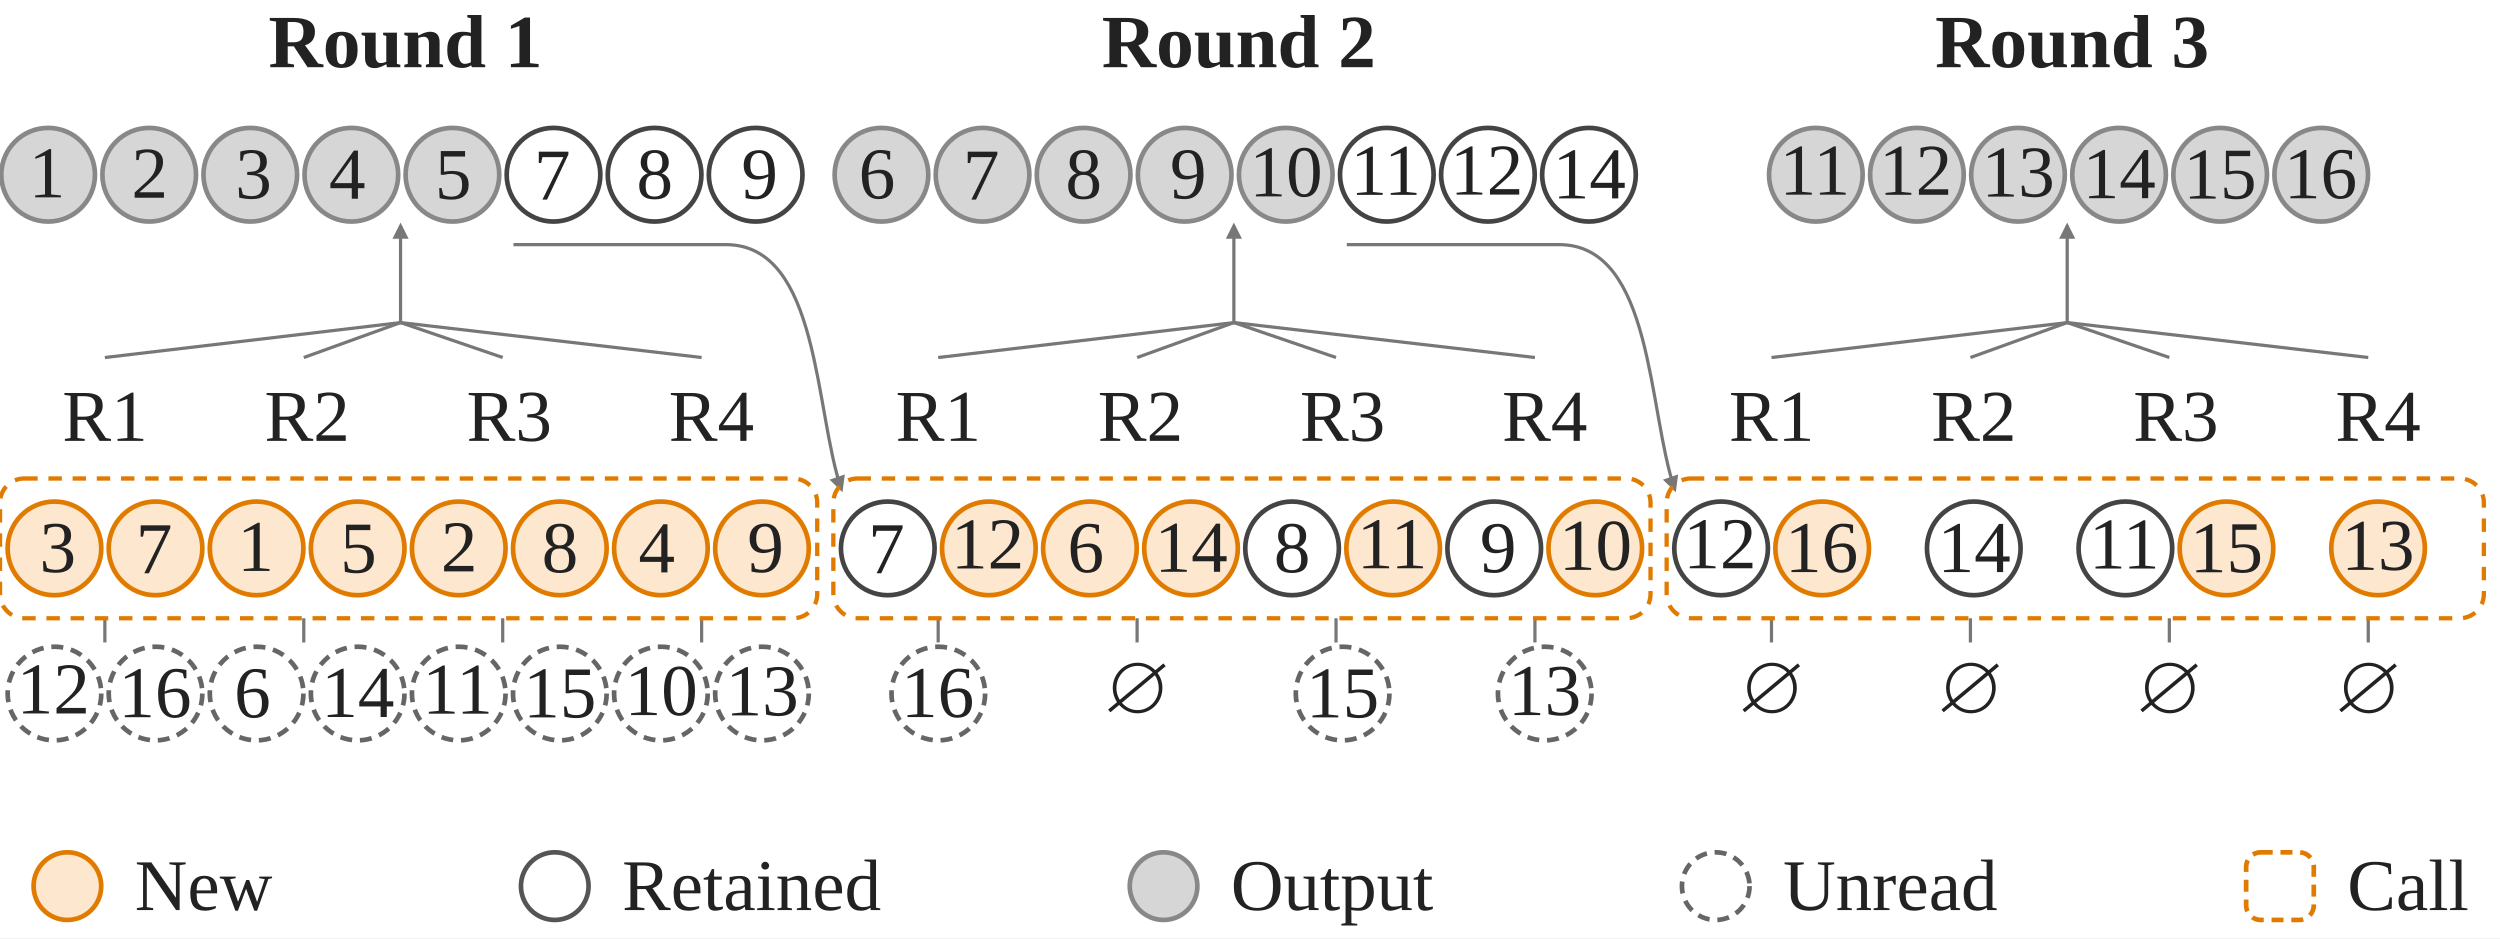
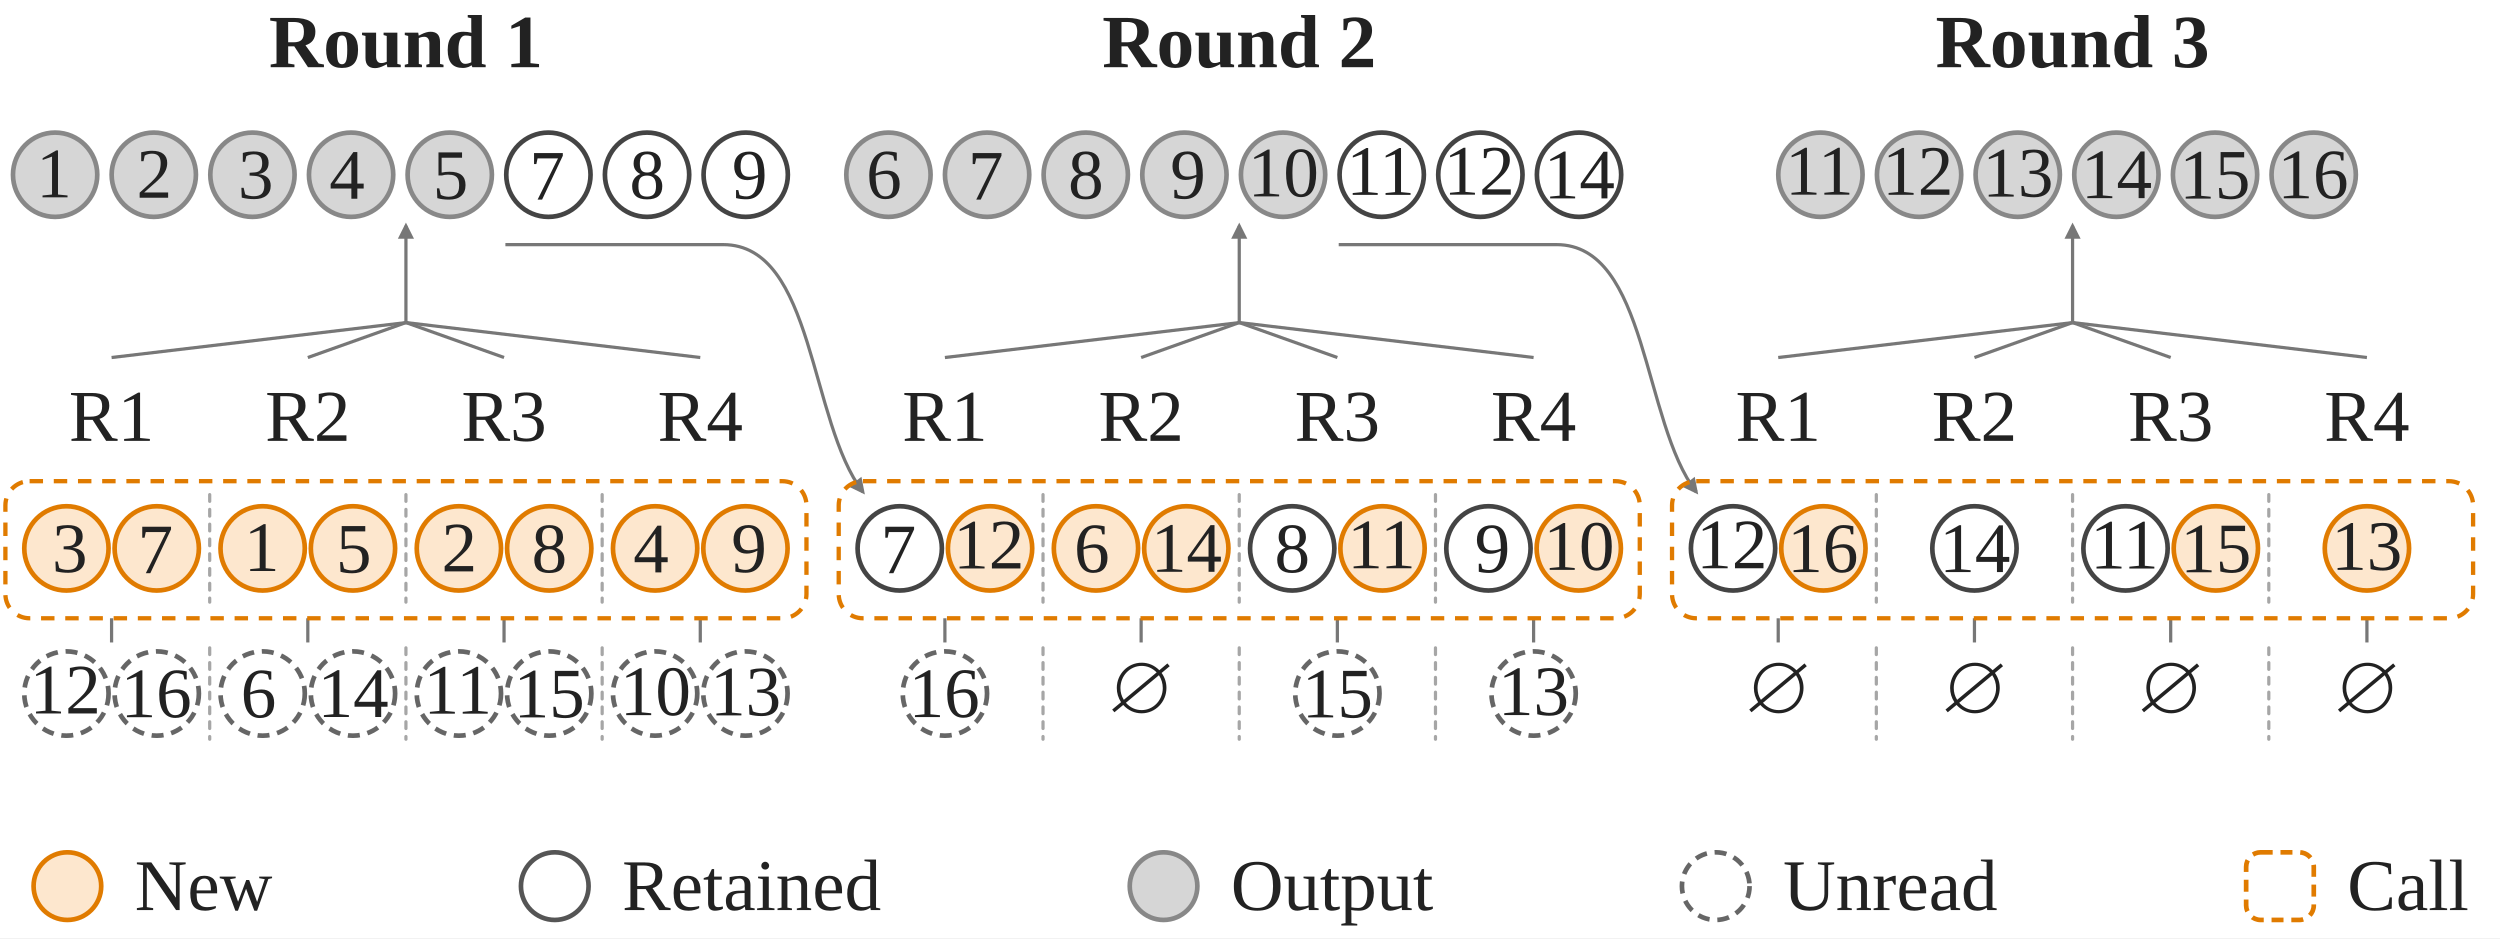
<svg xmlns="http://www.w3.org/2000/svg" width="84.754mm" height="31.805mm" viewBox="0 0 930 349">
  <defs>
    <marker id="arr" viewBox="0 0 10 10" refX="8" refY="5" markerWidth="5" markerHeight="5" orient="auto">
      <path d="M0 0L10 5L0 10Z" fill="#777" />
    </marker>
  </defs>
  <rect width="930" height="349" fill="white" />
  <g font-family="Liberation Serif,Times New Roman,serif" fill="#222" font-size="23">
-     <g id="round-1" transform="translate(0 0)">
-       <text x="150.834" y="25" text-anchor="middle" font-size="28" font-weight="bold">Round 1</text>
-       <circle fill="#D6D6D6" stroke="#888888" stroke-width="1.742" cx="17.9" cy="65.0" r="17.42" />
-       <text x="17.488" y="73.397" text-anchor="middle" font-size="27.2" fill="#222222">1</text>
-       <circle fill="#D6D6D6" stroke="#888888" stroke-width="1.742" cx="55.5" cy="65.0" r="17.42" />
-       <text x="55.688" y="73.568" text-anchor="middle" font-size="27.2" fill="#222222">2</text>
-       <circle fill="#D6D6D6" stroke="#888888" stroke-width="1.742" cx="93.1" cy="65.0" r="17.42" />
-       <text x="94.325" y="73.813" text-anchor="middle" font-size="27.2" fill="#222222">3</text>
-       <circle fill="#D6D6D6" stroke="#888888" stroke-width="1.742" cx="130.7" cy="65.0" r="17.42" />
-       <text x="129.184" y="73.938" text-anchor="middle" font-size="27.2" fill="#222222">4</text>
-       <circle fill="#D6D6D6" stroke="#888888" stroke-width="1.742" cx="168.3" cy="65.0" r="17.42" />
-       <text x="168.6" y="74" text-anchor="middle" font-size="27.2" fill="#222222">5</text>
-       <circle fill="white" stroke="#444" stroke-width="1.742" cx="205.9" cy="65.0" r="17.42" />
-       <text x="205.425" y="74.246" text-anchor="middle" font-size="27.2">7</text>
-       <circle fill="white" stroke="#444" stroke-width="1.742" cx="243.5" cy="65.0" r="17.42" />
-       <text x="243.562" y="73.905" text-anchor="middle" font-size="27.2">8</text>
-       <circle fill="white" stroke="#444" stroke-width="1.742" cx="281.1" cy="65.0" r="17.42" />
-       <text x="282.575" y="73.875" text-anchor="middle" font-size="27.2">9</text>
-       <path d="M149 120 V84" fill="none" stroke="#777" stroke-width="1.2" marker-end="url(#arr)" />
-       <path d="M149 120 L39 133" fill="none" stroke="#777" stroke-width="1.2" />
-       <path d="M149 120 L113 133" fill="none" stroke="#777" stroke-width="1.2" />
-       <path d="M149 120 L187 133" fill="none" stroke="#777" stroke-width="1.2" />
-       <path d="M149 120 L261 133" fill="none" stroke="#777" stroke-width="1.2" />
-       <text x="39.05" y="164" text-anchor="middle" font-size="27.2">R1</text>
-       <circle fill="#FDE7CE" stroke="#E07B00" stroke-width="1.742" cx="20.25" cy="204.0" r="17.42" />
-       <text x="21.501" y="212.818" text-anchor="middle" font-size="27.2">3</text>
-       <circle fill="#FDE7CE" stroke="#E07B00" stroke-width="1.742" cx="57.85" cy="204.0" r="17.42" />
-       <text x="57.325" y="213.246" text-anchor="middle" font-size="27.2">7</text>
-       <path d="M39 230 V239" fill="none" stroke="#777" stroke-width="1.2" />
-       <circle fill="#FFFFFF" stroke="#666666" stroke-width="1.742" cx="20.25" cy="258.0" r="17.42" stroke-dasharray="4.452 2.903" />
-       <text x="19.813" y="265.403" text-anchor="middle" font-size="27.2" fill="#222222">12</text>
-       <circle fill="#FFFFFF" stroke="#666666" stroke-width="1.742" cx="57.85" cy="258.0" r="17.42" stroke-dasharray="4.452 2.903" />
-       <text x="57.637" y="266.812" text-anchor="middle" font-size="27.2" fill="#222222">16</text>
-       <text x="114.25" y="164" text-anchor="middle" font-size="27.2">R2</text>
-       <circle fill="#FDE7CE" stroke="#E07B00" stroke-width="1.742" cx="95.45" cy="204.0" r="17.42" />
-       <text x="95.087" y="212.404" text-anchor="middle" font-size="27.2">1</text>
-       <circle fill="#FDE7CE" stroke="#E07B00" stroke-width="1.742" cx="133.05" cy="204.0" r="17.42" />
-       <text x="133.35" y="213" text-anchor="middle" font-size="27.2">5</text>
-       <path d="M113 230 V239" fill="none" stroke="#777" stroke-width="1.2" />
-       <circle fill="#FFFFFF" stroke="#666666" stroke-width="1.742" cx="95.45" cy="258.0" r="17.42" stroke-dasharray="4.452 2.903" />
-       <text x="93.907" y="266.854" text-anchor="middle" font-size="27.2" fill="#222222">6</text>
-       <circle fill="#FFFFFF" stroke="#666666" stroke-width="1.742" cx="133.05" cy="258.0" r="17.42" stroke-dasharray="4.452 2.903" />
-       <text x="133.112" y="266.722" text-anchor="middle" font-size="27.2" fill="#222222">14</text>
-       <text x="189.45" y="164" text-anchor="middle" font-size="27.2">R3</text>
-       <circle fill="#FDE7CE" stroke="#E07B00" stroke-width="1.742" cx="170.65" cy="204.0" r="17.42" />
-       <text x="170.8" y="212.566" text-anchor="middle" font-size="27.2">2</text>
-       <circle fill="#FDE7CE" stroke="#E07B00" stroke-width="1.742" cx="208.25" cy="204.0" r="17.42" />
-       <text x="208.312" y="212.905" text-anchor="middle" font-size="27.2">8</text>
-       <path d="M187 230 V239" fill="none" stroke="#777" stroke-width="1.2" />
-       <circle fill="#FFFFFF" stroke="#666666" stroke-width="1.742" cx="170.65" cy="258.0" r="17.42" stroke-dasharray="4.452 2.903" />
-       <text x="170.238" y="265.5" text-anchor="middle" font-size="27.2" fill="#222222">11</text>
-       <circle fill="#FFFFFF" stroke="#666666" stroke-width="1.742" cx="208.25" cy="258.0" r="17.42" stroke-dasharray="4.452 2.903" />
-       <text x="208.25" y="266.875" text-anchor="middle" font-size="27.2" fill="#222222">15</text>
-       <text x="264.65" y="164" text-anchor="middle" font-size="27.2">R4</text>
-       <circle fill="#FDE7CE" stroke="#E07B00" stroke-width="1.742" cx="245.85" cy="204.0" r="17.42" />
-       <text x="244.324" y="212.937" text-anchor="middle" font-size="27.2">4</text>
-       <circle fill="#FDE7CE" stroke="#E07B00" stroke-width="1.742" cx="283.45" cy="204.0" r="17.42" />
-       <text x="284.775" y="212.813" text-anchor="middle" font-size="27.2">9</text>
-       <path d="M261 230 V239" fill="none" stroke="#777" stroke-width="1.2" />
-       <circle fill="#FFFFFF" stroke="#666666" stroke-width="1.742" cx="245.85" cy="258.0" r="17.42" stroke-dasharray="4.452 2.903" />
-       <text x="245.965" y="266.02" text-anchor="middle" font-size="27.2" fill="#222222">10</text>
-       <circle fill="#FFFFFF" stroke="#666666" stroke-width="1.742" cx="283.45" cy="258.0" r="17.42" stroke-dasharray="4.452 2.903" />
-       <text x="283.525" y="266.125" text-anchor="middle" font-size="27.2" fill="#222222">13</text>
-       <rect x="0" y="178" width="304" height="52" rx="9" fill="none" stroke="#E07B00" stroke-width="1.6" stroke-dasharray="5 4" />
-       <path d="M191 91 H270 C305 91 303 153 313 182" fill="none" stroke="#777" stroke-width="1.2" marker-end="url(#arr)" />
-     </g>
-     <g id="round-2" transform="translate(310 0)">
-       <text x="150.834" y="25" text-anchor="middle" font-size="28" font-weight="bold">Round 2</text>
-       <circle fill="#D6D6D6" stroke="#888888" stroke-width="1.742" cx="17.9" cy="65.0" r="17.42" />
-       <text x="16.237" y="73.812" text-anchor="middle" font-size="27.2" fill="#222222">6</text>
-       <circle fill="#D6D6D6" stroke="#888888" stroke-width="1.742" cx="55.5" cy="65.0" r="17.42" />
-       <text x="55" y="74.246" text-anchor="middle" font-size="27.2" fill="#222222">7</text>
-       <circle fill="#D6D6D6" stroke="#888888" stroke-width="1.742" cx="93.1" cy="65.0" r="17.42" />
-       <text x="93.137" y="73.9" text-anchor="middle" font-size="27.2" fill="#222222">8</text>
-       <circle fill="#D6D6D6" stroke="#888888" stroke-width="1.742" cx="130.7" cy="65.0" r="17.42" />
-       <text x="132.025" y="73.813" text-anchor="middle" font-size="27.2" fill="#222222">9</text>
-       <circle fill="#D6D6D6" stroke="#888888" stroke-width="1.742" cx="168.3" cy="65.0" r="17.42" />
-       <text x="168.412" y="73.062" text-anchor="middle" font-size="27.2" fill="#222222">10</text>
-       <circle fill="white" stroke="#444" stroke-width="1.742" cx="205.9" cy="65.0" r="17.42" />
-       <text x="205.488" y="72.5" text-anchor="middle" font-size="27.2">11</text>
-       <circle fill="white" stroke="#444" stroke-width="1.742" cx="243.5" cy="65.0" r="17.42" />
-       <text x="243.063" y="72.403" text-anchor="middle" font-size="27.2">12</text>
-       <circle fill="white" stroke="#444" stroke-width="1.742" cx="281.1" cy="65.0" r="17.42" />
-       <text x="281.227" y="73.816" text-anchor="middle" font-size="27.2">14</text>
-       <path d="M149 120 V84" fill="none" stroke="#777" stroke-width="1.2" marker-end="url(#arr)" />
-       <path d="M149 120 L39 133" fill="none" stroke="#777" stroke-width="1.2" />
-       <path d="M149 120 L113 133" fill="none" stroke="#777" stroke-width="1.2" />
-       <path d="M149 120 L187 133" fill="none" stroke="#777" stroke-width="1.2" />
-       <path d="M149 120 L261 133" fill="none" stroke="#777" stroke-width="1.2" />
-       <text x="39.05" y="164" text-anchor="middle" font-size="27.2">R1</text>
-       <circle fill="white" stroke="#444" stroke-width="1.742" cx="20.25" cy="204.0" r="17.42" />
-       <text x="19.75" y="213.246" text-anchor="middle" font-size="27.2">7</text>
-       <circle fill="#FDE7CE" stroke="#E07B00" stroke-width="1.742" cx="57.85" cy="204.0" r="17.42" />
-       <text x="57.387" y="211.466" text-anchor="middle" font-size="27.2">12</text>
-       <path d="M39 230 V239" fill="none" stroke="#777" stroke-width="1.2" />
-       <circle fill="#FFFFFF" stroke="#666666" stroke-width="1.742" cx="39.05" cy="258.0" r="17.42" stroke-dasharray="4.452 2.903" />
-       <text x="38.788" y="266.75" text-anchor="middle" font-size="27.2" fill="#222222">16</text>
-       <text x="114.25" y="164" text-anchor="middle" font-size="27.2">R2</text>
-       <circle fill="#FDE7CE" stroke="#E07B00" stroke-width="1.742" cx="95.45" cy="204.0" r="17.42" />
-       <text x="93.907" y="212.854" text-anchor="middle" font-size="27.2">6</text>
-       <circle fill="#FDE7CE" stroke="#E07B00" stroke-width="1.742" cx="133.05" cy="204.0" r="17.42" />
-       <text x="133.112" y="212.722" text-anchor="middle" font-size="27.2">14</text>
-       <path d="M113 230 V239" fill="none" stroke="#777" stroke-width="1.2" />
-       <text x="113" y="265" text-anchor="middle" font-size="27.2">∅</text>
-       <text x="189.45" y="164" text-anchor="middle" font-size="27.2">R3</text>
-       <circle fill="white" stroke="#444" stroke-width="1.742" cx="170.65" cy="204.0" r="17.42" />
-       <text x="170.675" y="212.893" text-anchor="middle" font-size="27.2">8</text>
-       <circle fill="#FDE7CE" stroke="#E07B00" stroke-width="1.742" cx="208.25" cy="204.0" r="17.42" />
-       <text x="207.875" y="211.408" text-anchor="middle" font-size="27.2">11</text>
-       <path d="M187 230 V239" fill="none" stroke="#777" stroke-width="1.2" />
-       <circle fill="#FFFFFF" stroke="#666666" stroke-width="1.742" cx="189.45" cy="258.0" r="17.42" stroke-dasharray="4.452 2.903" />
-       <text x="189.463" y="266.875" text-anchor="middle" font-size="27.2" fill="#222222">15</text>
-       <text x="264.65" y="164" text-anchor="middle" font-size="27.2">R4</text>
-       <circle fill="white" stroke="#444" stroke-width="1.742" cx="245.85" cy="204.0" r="17.42" />
-       <text x="247.325" y="212.875" text-anchor="middle" font-size="27.2">9</text>
-       <circle fill="#FDE7CE" stroke="#E07B00" stroke-width="1.742" cx="283.45" cy="204.0" r="17.42" />
-       <text x="283.525" y="212" text-anchor="middle" font-size="27.2">10</text>
-       <path d="M261 230 V239" fill="none" stroke="#777" stroke-width="1.2" />
-       <circle fill="#FFFFFF" stroke="#666666" stroke-width="1.742" cx="264.65" cy="258.0" r="17.42" stroke-dasharray="4.452 2.903" />
-       <text x="264.613" y="266" text-anchor="middle" font-size="27.2" fill="#222222">13</text>
-       <rect x="0" y="178" width="304" height="52" rx="9" fill="none" stroke="#E07B00" stroke-width="1.6" stroke-dasharray="5 4" />
-       <path d="M191 91 H270 C305 91 303 153 313 182" fill="none" stroke="#777" stroke-width="1.2" marker-end="url(#arr)" />
-     </g>
-     <g id="round-3" transform="translate(620 0)">
-       <text x="150.834" y="25" text-anchor="middle" font-size="28" font-weight="bold">Round 3</text>
-       <circle fill="#D6D6D6" stroke="#888888" stroke-width="1.742" cx="55.5" cy="65.0" r="17.42" />
-       <text x="55.125" y="72.408" text-anchor="middle" font-size="27.2" fill="#222222">11</text>
-       <circle fill="#D6D6D6" stroke="#888888" stroke-width="1.742" cx="93.1" cy="65.0" r="17.42" />
-       <text x="92.638" y="72.466" text-anchor="middle" font-size="27.2" fill="#222222">12</text>
-       <circle fill="#D6D6D6" stroke="#888888" stroke-width="1.742" cx="130.7" cy="65.0" r="17.42" />
-       <text x="130.775" y="73.125" text-anchor="middle" font-size="27.2" fill="#222222">13</text>
-       <circle fill="#D6D6D6" stroke="#888888" stroke-width="1.742" cx="168.3" cy="65.0" r="17.42" />
-       <text x="168.362" y="73.722" text-anchor="middle" font-size="27.2" fill="#222222">14</text>
-       <circle fill="#D6D6D6" stroke="#888888" stroke-width="1.742" cx="205.9" cy="65.0" r="17.42" />
-       <text x="205.862" y="73.875" text-anchor="middle" font-size="27.2" fill="#222222">15</text>
-       <circle fill="#D6D6D6" stroke="#888888" stroke-width="1.742" cx="243.5" cy="65.0" r="17.42" />
-       <text x="243.25" y="73.75" text-anchor="middle" font-size="27.2" fill="#222222">16</text>
-       <path d="M149 120 V84" fill="none" stroke="#777" stroke-width="1.2" marker-end="url(#arr)" />
-       <path d="M149 120 L39 133" fill="none" stroke="#777" stroke-width="1.2" />
-       <path d="M149 120 L113 133" fill="none" stroke="#777" stroke-width="1.2" />
-       <path d="M149 120 L187 133" fill="none" stroke="#777" stroke-width="1.2" />
-       <path d="M149 120 L261 133" fill="none" stroke="#777" stroke-width="1.2" />
-       <text x="39.05" y="164" text-anchor="middle" font-size="27.2">R1</text>
-       <circle fill="white" stroke="#444" stroke-width="1.742" cx="20.25" cy="204.0" r="17.42" />
-       <text x="19.813" y="211.403" text-anchor="middle" font-size="27.2">12</text>
-       <circle fill="#FDE7CE" stroke="#E07B00" stroke-width="1.742" cx="57.85" cy="204.0" r="17.42" />
-       <text x="57.637" y="212.812" text-anchor="middle" font-size="27.2">16</text>
-       <path d="M39 230 V239" fill="none" stroke="#777" stroke-width="1.2" />
-       <text x="39" y="265" text-anchor="middle" font-size="27.2">∅</text>
-       <text x="114.25" y="164" text-anchor="middle" font-size="27.2">R2</text>
-       <circle fill="white" stroke="#444" stroke-width="1.742" cx="114.25" cy="204.0" r="17.42" />
-       <text x="114.402" y="212.816" text-anchor="middle" font-size="27.2">14</text>
-       <path d="M113 230 V239" fill="none" stroke="#777" stroke-width="1.2" />
-       <text x="113" y="265" text-anchor="middle" font-size="27.2">∅</text>
-       <text x="189.45" y="164" text-anchor="middle" font-size="27.2">R3</text>
-       <circle fill="white" stroke="#444" stroke-width="1.742" cx="170.65" cy="204.0" r="17.42" />
-       <text x="170.238" y="211.5" text-anchor="middle" font-size="27.2">11</text>
-       <circle fill="#FDE7CE" stroke="#E07B00" stroke-width="1.742" cx="208.25" cy="204.0" r="17.42" />
-       <text x="208.25" y="212.875" text-anchor="middle" font-size="27.2">15</text>
-       <path d="M187 230 V239" fill="none" stroke="#777" stroke-width="1.2" />
-       <text x="187" y="265" text-anchor="middle" font-size="27.2">∅</text>
-       <text x="264.65" y="164" text-anchor="middle" font-size="27.2">R4</text>
-       <circle fill="#FDE7CE" stroke="#E07B00" stroke-width="1.742" cx="264.65" cy="204.0" r="17.42" />
-       <text x="264.612" y="212" text-anchor="middle" font-size="27.2">13</text>
-       <path d="M261 230 V239" fill="none" stroke="#777" stroke-width="1.2" />
-       <text x="261" y="265" text-anchor="middle" font-size="27.2">∅</text>
-       <rect x="0" y="178" width="304" height="52" rx="9" fill="none" stroke="#E07B00" stroke-width="1.6" stroke-dasharray="5 4" />
+     <g id="round-1" transform="translate(4 0)">
+       <text x="147" y="25" text-anchor="middle" font-size="28" font-weight="bold">Round 1</text>
+       <circle fill="#D6D6D6" stroke="#888888" stroke-width="1.742" cx="16.5" cy="65.0" r="15.678" />
+       <text x="16.087" y="73.397" text-anchor="middle" font-size="26.4" fill="#222222">1</text>
+       <circle fill="#D6D6D6" stroke="#888888" stroke-width="1.742" cx="53.2" cy="65.0" r="15.678" />
+       <text x="53.388" y="73.568" text-anchor="middle" font-size="26.4" fill="#222222">2</text>
+       <circle fill="#D6D6D6" stroke="#888888" stroke-width="1.742" cx="89.9" cy="65.0" r="15.678" />
+       <text x="91.125" y="73.813" text-anchor="middle" font-size="26.4" fill="#222222">3</text>
+       <circle fill="#D6D6D6" stroke="#888888" stroke-width="1.742" cx="126.6" cy="65.0" r="15.678" />
+       <text x="125.084" y="73.938" text-anchor="middle" font-size="26.4" fill="#222222">4</text>
+       <circle fill="#D6D6D6" stroke="#888888" stroke-width="1.742" cx="163.3" cy="65.0" r="15.678" />
+       <text x="163.6" y="74" text-anchor="middle" font-size="26.4" fill="#222222">5</text>
+       <circle fill="white" stroke="#444" stroke-width="1.742" cx="200" cy="65.0" r="15.678" />
+       <text x="199.525" y="74.246" text-anchor="middle" font-size="26.4">7</text>
+       <circle fill="white" stroke="#444" stroke-width="1.742" cx="236.7" cy="65.0" r="15.678" />
+       <text x="236.762" y="73.905" text-anchor="middle" font-size="26.4">8</text>
+       <circle fill="white" stroke="#444" stroke-width="1.742" cx="273.4" cy="65.0" r="15.678" />
+       <text x="274.875" y="73.875" text-anchor="middle" font-size="26.4">9</text>
+       <path d="M147 120 V84" fill="none" stroke="#777" stroke-width="1.2" marker-end="url(#arr)" />
+       <path d="M147 120 L37.5 133" fill="none" stroke="#777" stroke-width="1.2" />
+       <path d="M147 120 L110.5 133" fill="none" stroke="#777" stroke-width="1.2" />
+       <path d="M147 120 L183.5 133" fill="none" stroke="#777" stroke-width="1.2" />
+       <path d="M147 120 L256.5 133" fill="none" stroke="#777" stroke-width="1.2" />
+       <text x="37.5" y="164" text-anchor="middle" font-size="27.2">R1</text>
+       <circle fill="#FDE7CE" stroke="#E07B00" stroke-width="1.742" cx="20.7" cy="204.0" r="15.678" />
+       <text x="21.951" y="212.818" text-anchor="middle" font-size="26.4">3</text>
+       <circle fill="#FDE7CE" stroke="#E07B00" stroke-width="1.742" cx="54.3" cy="204.0" r="15.678" />
+       <text x="53.775" y="213.246" text-anchor="middle" font-size="26.4">7</text>
+       <path d="M37.5 230 V239" fill="none" stroke="#777" stroke-width="1.2" />
+       <circle fill="#FFFFFF" stroke="#666666" stroke-width="1.742" cx="20.7" cy="258.0" r="15.678" stroke-dasharray="4.452 2.903" />
+       <text x="20.262" y="265.403" text-anchor="middle" font-size="26.4" fill="#222222">12</text>
+       <circle fill="#FFFFFF" stroke="#666666" stroke-width="1.742" cx="54.3" cy="258.0" r="15.678" stroke-dasharray="4.452 2.903" />
+       <text x="54.087" y="266.812" text-anchor="middle" font-size="26.4" fill="#222222">16</text>
+       <text x="110.5" y="164" text-anchor="middle" font-size="27.2">R2</text>
+       <circle fill="#FDE7CE" stroke="#E07B00" stroke-width="1.742" cx="93.7" cy="204.0" r="15.678" />
+       <text x="93.338" y="212.404" text-anchor="middle" font-size="26.4">1</text>
+       <circle fill="#FDE7CE" stroke="#E07B00" stroke-width="1.742" cx="127.3" cy="204.0" r="15.678" />
+       <text x="127.6" y="213" text-anchor="middle" font-size="26.4">5</text>
+       <path d="M110.5 230 V239" fill="none" stroke="#777" stroke-width="1.2" />
+       <circle fill="#FFFFFF" stroke="#666666" stroke-width="1.742" cx="93.7" cy="258.0" r="15.678" stroke-dasharray="4.452 2.903" />
+       <text x="92.157" y="266.854" text-anchor="middle" font-size="26.4" fill="#222222">6</text>
+       <circle fill="#FFFFFF" stroke="#666666" stroke-width="1.742" cx="127.3" cy="258.0" r="15.678" stroke-dasharray="4.452 2.903" />
+       <text x="127.362" y="266.722" text-anchor="middle" font-size="26.4" fill="#222222">14</text>
+       <text x="183.5" y="164" text-anchor="middle" font-size="27.2">R3</text>
+       <circle fill="#FDE7CE" stroke="#E07B00" stroke-width="1.742" cx="166.7" cy="204.0" r="15.678" />
+       <text x="166.85" y="212.566" text-anchor="middle" font-size="26.4">2</text>
+       <circle fill="#FDE7CE" stroke="#E07B00" stroke-width="1.742" cx="200.3" cy="204.0" r="15.678" />
+       <text x="200.363" y="212.905" text-anchor="middle" font-size="26.4">8</text>
+       <path d="M183.5 230 V239" fill="none" stroke="#777" stroke-width="1.2" />
+       <circle fill="#FFFFFF" stroke="#666666" stroke-width="1.742" cx="166.7" cy="258.0" r="15.678" stroke-dasharray="4.452 2.903" />
+       <text x="166.287" y="265.5" text-anchor="middle" font-size="26.4" fill="#222222">11</text>
+       <circle fill="#FFFFFF" stroke="#666666" stroke-width="1.742" cx="200.3" cy="258.0" r="15.678" stroke-dasharray="4.452 2.903" />
+       <text x="200.3" y="266.875" text-anchor="middle" font-size="26.4" fill="#222222">15</text>
+       <text x="256.5" y="164" text-anchor="middle" font-size="27.2">R4</text>
+       <circle fill="#FDE7CE" stroke="#E07B00" stroke-width="1.742" cx="239.7" cy="204.0" r="15.678" />
+       <text x="238.174" y="212.937" text-anchor="middle" font-size="26.4">4</text>
+       <circle fill="#FDE7CE" stroke="#E07B00" stroke-width="1.742" cx="273.3" cy="204.0" r="15.678" />
+       <text x="274.625" y="212.813" text-anchor="middle" font-size="26.4">9</text>
+       <path d="M256.5 230 V239" fill="none" stroke="#777" stroke-width="1.2" />
+       <circle fill="#FFFFFF" stroke="#666666" stroke-width="1.742" cx="239.7" cy="258.0" r="15.678" stroke-dasharray="4.452 2.903" />
+       <text x="239.815" y="266.02" text-anchor="middle" font-size="26.4" fill="#222222">10</text>
+       <circle fill="#FFFFFF" stroke="#666666" stroke-width="1.742" cx="273.3" cy="258.0" r="15.678" stroke-dasharray="4.452 2.903" />
+       <text x="273.375" y="266.125" text-anchor="middle" font-size="26.4" fill="#222222">13</text>
+       <rect x="-2" y="179" width="298" height="51" rx="9" fill="none" stroke="#E07B00" stroke-width="1.6" stroke-dasharray="5 4" />
+       <path d="M184 91 H265 C299 91 297 157 317 183" fill="none" stroke="#777" stroke-width="1.2" marker-end="url(#arr)" />
+       <path d="M74 184V224" fill="none" stroke="#A6A6A6" stroke-width="1.2" stroke-dasharray="2.5 3" stroke-linecap="round" />
+       <path d="M74 241V275" fill="none" stroke="#A6A6A6" stroke-width="1.2" stroke-dasharray="2.5 3" stroke-linecap="round" />
+       <path d="M147 184V224" fill="none" stroke="#A6A6A6" stroke-width="1.2" stroke-dasharray="2.5 3" stroke-linecap="round" />
+       <path d="M147 241V275" fill="none" stroke="#A6A6A6" stroke-width="1.2" stroke-dasharray="2.5 3" stroke-linecap="round" />
+       <path d="M220 184V224" fill="none" stroke="#A6A6A6" stroke-width="1.2" stroke-dasharray="2.5 3" stroke-linecap="round" />
+       <path d="M220 241V275" fill="none" stroke="#A6A6A6" stroke-width="1.2" stroke-dasharray="2.5 3" stroke-linecap="round" />
+     </g>
+     <g id="round-2" transform="translate(314 0)">
+       <text x="147" y="25" text-anchor="middle" font-size="28" font-weight="bold">Round 2</text>
+       <circle fill="#D6D6D6" stroke="#888888" stroke-width="1.742" cx="16.5" cy="65.0" r="15.678" />
+       <text x="14.838" y="73.812" text-anchor="middle" font-size="26.4" fill="#222222">6</text>
+       <circle fill="#D6D6D6" stroke="#888888" stroke-width="1.742" cx="53.2" cy="65.0" r="15.678" />
+       <text x="52.7" y="74.246" text-anchor="middle" font-size="26.4" fill="#222222">7</text>
+       <circle fill="#D6D6D6" stroke="#888888" stroke-width="1.742" cx="89.9" cy="65.0" r="15.678" />
+       <text x="89.938" y="73.9" text-anchor="middle" font-size="26.4" fill="#222222">8</text>
+       <circle fill="#D6D6D6" stroke="#888888" stroke-width="1.742" cx="126.6" cy="65.0" r="15.678" />
+       <text x="127.925" y="73.813" text-anchor="middle" font-size="26.4" fill="#222222">9</text>
+       <circle fill="#D6D6D6" stroke="#888888" stroke-width="1.742" cx="163.3" cy="65.0" r="15.678" />
+       <text x="163.412" y="73.062" text-anchor="middle" font-size="26.4" fill="#222222">10</text>
+       <circle fill="white" stroke="#444" stroke-width="1.742" cx="200" cy="65.0" r="15.678" />
+       <text x="199.588" y="72.5" text-anchor="middle" font-size="26.4">11</text>
+       <circle fill="white" stroke="#444" stroke-width="1.742" cx="236.7" cy="65.0" r="15.678" />
+       <text x="236.262" y="72.403" text-anchor="middle" font-size="26.4">12</text>
+       <circle fill="white" stroke="#444" stroke-width="1.742" cx="273.4" cy="65.0" r="15.678" />
+       <text x="273.527" y="73.816" text-anchor="middle" font-size="26.4">14</text>
+       <path d="M147 120 V84" fill="none" stroke="#777" stroke-width="1.2" marker-end="url(#arr)" />
+       <path d="M147 120 L37.5 133" fill="none" stroke="#777" stroke-width="1.2" />
+       <path d="M147 120 L110.5 133" fill="none" stroke="#777" stroke-width="1.2" />
+       <path d="M147 120 L183.5 133" fill="none" stroke="#777" stroke-width="1.2" />
+       <path d="M147 120 L256.5 133" fill="none" stroke="#777" stroke-width="1.2" />
+       <text x="37.5" y="164" text-anchor="middle" font-size="27.2">R1</text>
+       <circle fill="white" stroke="#444" stroke-width="1.742" cx="20.7" cy="204.0" r="15.678" />
+       <text x="20.2" y="213.246" text-anchor="middle" font-size="26.4">7</text>
+       <circle fill="#FDE7CE" stroke="#E07B00" stroke-width="1.742" cx="54.3" cy="204.0" r="15.678" />
+       <text x="53.837" y="211.466" text-anchor="middle" font-size="26.4">12</text>
+       <path d="M37.5 230 V239" fill="none" stroke="#777" stroke-width="1.2" />
+       <circle fill="#FFFFFF" stroke="#666666" stroke-width="1.742" cx="37.5" cy="258.0" r="15.678" stroke-dasharray="4.452 2.903" />
+       <text x="37.237" y="266.75" text-anchor="middle" font-size="26.4" fill="#222222">16</text>
+       <text x="110.5" y="164" text-anchor="middle" font-size="27.2">R2</text>
+       <circle fill="#FDE7CE" stroke="#E07B00" stroke-width="1.742" cx="93.7" cy="204.0" r="15.678" />
+       <text x="92.157" y="212.854" text-anchor="middle" font-size="26.4">6</text>
+       <circle fill="#FDE7CE" stroke="#E07B00" stroke-width="1.742" cx="127.3" cy="204.0" r="15.678" />
+       <text x="127.362" y="212.722" text-anchor="middle" font-size="26.4">14</text>
+       <path d="M110.5 230 V239" fill="none" stroke="#777" stroke-width="1.2" />
+       <text x="110.5" y="265" text-anchor="middle" font-size="27.2">∅</text>
+       <text x="183.5" y="164" text-anchor="middle" font-size="27.2">R3</text>
+       <circle fill="white" stroke="#444" stroke-width="1.742" cx="166.7" cy="204.0" r="15.678" />
+       <text x="166.725" y="212.893" text-anchor="middle" font-size="26.4">8</text>
+       <circle fill="#FDE7CE" stroke="#E07B00" stroke-width="1.742" cx="200.3" cy="204.0" r="15.678" />
+       <text x="199.925" y="211.408" text-anchor="middle" font-size="26.4">11</text>
+       <path d="M183.5 230 V239" fill="none" stroke="#777" stroke-width="1.2" />
+       <circle fill="#FFFFFF" stroke="#666666" stroke-width="1.742" cx="183.5" cy="258.0" r="15.678" stroke-dasharray="4.452 2.903" />
+       <text x="183.512" y="266.875" text-anchor="middle" font-size="26.4" fill="#222222">15</text>
+       <text x="256.5" y="164" text-anchor="middle" font-size="27.2">R4</text>
+       <circle fill="white" stroke="#444" stroke-width="1.742" cx="239.7" cy="204.0" r="15.678" />
+       <text x="241.175" y="212.875" text-anchor="middle" font-size="26.4">9</text>
+       <circle fill="#FDE7CE" stroke="#E07B00" stroke-width="1.742" cx="273.3" cy="204.0" r="15.678" />
+       <text x="273.375" y="212" text-anchor="middle" font-size="26.4">10</text>
+       <path d="M256.5 230 V239" fill="none" stroke="#777" stroke-width="1.2" />
+       <circle fill="#FFFFFF" stroke="#666666" stroke-width="1.742" cx="256.5" cy="258.0" r="15.678" stroke-dasharray="4.452 2.903" />
+       <text x="256.462" y="266" text-anchor="middle" font-size="26.4" fill="#222222">13</text>
+       <rect x="-2" y="179" width="298" height="51" rx="9" fill="none" stroke="#E07B00" stroke-width="1.6" stroke-dasharray="5 4" />
+       <path d="M184 91 H265 C299 91 297 157 317 183" fill="none" stroke="#777" stroke-width="1.2" marker-end="url(#arr)" />
+       <path d="M74 184V224" fill="none" stroke="#A6A6A6" stroke-width="1.2" stroke-dasharray="2.5 3" stroke-linecap="round" />
+       <path d="M74 241V275" fill="none" stroke="#A6A6A6" stroke-width="1.2" stroke-dasharray="2.5 3" stroke-linecap="round" />
+       <path d="M147 184V224" fill="none" stroke="#A6A6A6" stroke-width="1.2" stroke-dasharray="2.5 3" stroke-linecap="round" />
+       <path d="M147 241V275" fill="none" stroke="#A6A6A6" stroke-width="1.2" stroke-dasharray="2.5 3" stroke-linecap="round" />
+       <path d="M220 184V224" fill="none" stroke="#A6A6A6" stroke-width="1.2" stroke-dasharray="2.5 3" stroke-linecap="round" />
+       <path d="M220 241V275" fill="none" stroke="#A6A6A6" stroke-width="1.2" stroke-dasharray="2.5 3" stroke-linecap="round" />
+     </g>
+     <g id="round-3" transform="translate(624 0)">
+       <text x="147" y="25" text-anchor="middle" font-size="28" font-weight="bold">Round 3</text>
+       <circle fill="#D6D6D6" stroke="#888888" stroke-width="1.742" cx="53.2" cy="65.0" r="15.678" />
+       <text x="52.825" y="72.408" text-anchor="middle" font-size="26.4" fill="#222222">11</text>
+       <circle fill="#D6D6D6" stroke="#888888" stroke-width="1.742" cx="89.9" cy="65.0" r="15.678" />
+       <text x="89.438" y="72.466" text-anchor="middle" font-size="26.4" fill="#222222">12</text>
+       <circle fill="#D6D6D6" stroke="#888888" stroke-width="1.742" cx="126.6" cy="65.0" r="15.678" />
+       <text x="126.675" y="73.125" text-anchor="middle" font-size="26.4" fill="#222222">13</text>
+       <circle fill="#D6D6D6" stroke="#888888" stroke-width="1.742" cx="163.3" cy="65.0" r="15.678" />
+       <text x="163.362" y="73.722" text-anchor="middle" font-size="26.4" fill="#222222">14</text>
+       <circle fill="#D6D6D6" stroke="#888888" stroke-width="1.742" cx="200" cy="65.0" r="15.678" />
+       <text x="199.963" y="73.875" text-anchor="middle" font-size="26.4" fill="#222222">15</text>
+       <circle fill="#D6D6D6" stroke="#888888" stroke-width="1.742" cx="236.7" cy="65.0" r="15.678" />
+       <text x="236.45" y="73.75" text-anchor="middle" font-size="26.4" fill="#222222">16</text>
+       <path d="M147 120 V84" fill="none" stroke="#777" stroke-width="1.2" marker-end="url(#arr)" />
+       <path d="M147 120 L37.5 133" fill="none" stroke="#777" stroke-width="1.2" />
+       <path d="M147 120 L110.5 133" fill="none" stroke="#777" stroke-width="1.2" />
+       <path d="M147 120 L183.5 133" fill="none" stroke="#777" stroke-width="1.2" />
+       <path d="M147 120 L256.5 133" fill="none" stroke="#777" stroke-width="1.2" />
+       <text x="37.5" y="164" text-anchor="middle" font-size="27.2">R1</text>
+       <circle fill="white" stroke="#444" stroke-width="1.742" cx="20.7" cy="204.0" r="15.678" />
+       <text x="20.262" y="211.403" text-anchor="middle" font-size="26.4">12</text>
+       <circle fill="#FDE7CE" stroke="#E07B00" stroke-width="1.742" cx="54.3" cy="204.0" r="15.678" />
+       <text x="54.087" y="212.812" text-anchor="middle" font-size="26.4">16</text>
+       <path d="M37.5 230 V239" fill="none" stroke="#777" stroke-width="1.2" />
+       <text x="37.5" y="265" text-anchor="middle" font-size="27.2">∅</text>
+       <text x="110.5" y="164" text-anchor="middle" font-size="27.2">R2</text>
+       <circle fill="white" stroke="#444" stroke-width="1.742" cx="110.5" cy="204.0" r="15.678" />
+       <text x="110.652" y="212.816" text-anchor="middle" font-size="26.4">14</text>
+       <path d="M110.5 230 V239" fill="none" stroke="#777" stroke-width="1.2" />
+       <text x="110.5" y="265" text-anchor="middle" font-size="27.2">∅</text>
+       <text x="183.5" y="164" text-anchor="middle" font-size="27.2">R3</text>
+       <circle fill="white" stroke="#444" stroke-width="1.742" cx="166.7" cy="204.0" r="15.678" />
+       <text x="166.287" y="211.5" text-anchor="middle" font-size="26.4">11</text>
+       <circle fill="#FDE7CE" stroke="#E07B00" stroke-width="1.742" cx="200.3" cy="204.0" r="15.678" />
+       <text x="200.3" y="212.875" text-anchor="middle" font-size="26.4">15</text>
+       <path d="M183.5 230 V239" fill="none" stroke="#777" stroke-width="1.2" />
+       <text x="183.5" y="265" text-anchor="middle" font-size="27.2">∅</text>
+       <text x="256.5" y="164" text-anchor="middle" font-size="27.2">R4</text>
+       <circle fill="#FDE7CE" stroke="#E07B00" stroke-width="1.742" cx="256.5" cy="204.0" r="15.678" />
+       <text x="256.462" y="212" text-anchor="middle" font-size="26.4">13</text>
+       <path d="M256.5 230 V239" fill="none" stroke="#777" stroke-width="1.2" />
+       <text x="256.5" y="265" text-anchor="middle" font-size="27.2">∅</text>
+       <rect x="-2" y="179" width="298" height="51" rx="9" fill="none" stroke="#E07B00" stroke-width="1.6" stroke-dasharray="5 4" />
+       <path d="M74 184V224" fill="none" stroke="#A6A6A6" stroke-width="1.2" stroke-dasharray="2.5 3" stroke-linecap="round" />
+       <path d="M74 241V275" fill="none" stroke="#A6A6A6" stroke-width="1.2" stroke-dasharray="2.5 3" stroke-linecap="round" />
+       <path d="M147 184V224" fill="none" stroke="#A6A6A6" stroke-width="1.2" stroke-dasharray="2.5 3" stroke-linecap="round" />
+       <path d="M147 241V275" fill="none" stroke="#A6A6A6" stroke-width="1.2" stroke-dasharray="2.5 3" stroke-linecap="round" />
+       <path d="M220 184V224" fill="none" stroke="#A6A6A6" stroke-width="1.2" stroke-dasharray="2.5 3" stroke-linecap="round" />
+       <path d="M220 241V275" fill="none" stroke="#A6A6A6" stroke-width="1.2" stroke-dasharray="2.5 3" stroke-linecap="round" />
    </g>
  </g>
  <g id="legend-physical-bp" font-family="Liberation Serif, Times New Roman, serif" fill="#222222" transform="translate(0 306.4187) scale(3.871023)">
    <g transform="translate(3 1)">
      <circle cx="3.475" cy="5" r="3.25" fill="#FDE7CE" stroke="#E07B00" stroke-width="0.45" />
      <text x="9.95" y="7.3" font-size="7">New</text>
    </g>
    <g transform="translate(49.83589 1)">
      <circle cx="3.475" cy="5" r="3.25" fill="white" stroke="#555" stroke-width="0.45" />
      <text x="9.95" y="7.3" font-size="7">Retained</text>
    </g>
    <g transform="translate(108.3408 1)">
      <circle cx="3.475" cy="5" r="3.25" fill="#D6D6D6" stroke="#888888" stroke-width="0.45" />
      <text x="9.95" y="7.3" font-size="7">Output</text>
    </g>
    <g transform="translate(161.4067 1)">
      <circle cx="3.475" cy="5" r="3.25" fill="white" stroke="#666666" stroke-width="0.45" stroke-dasharray="1.15 .75" />
      <text x="9.95" y="7.3" font-size="7">Unread</text>
    </g>
    <g transform="translate(215.6275 1)">
      <rect x="0.225" y="1.75" width="6.5" height="6.5" rx="1.4" fill="none" stroke="#E07B00" stroke-width="0.45" stroke-dasharray="1.15 .75" />
      <text x="9.95" y="7.3" font-size="7">Call</text>
    </g>
  </g>
</svg>
